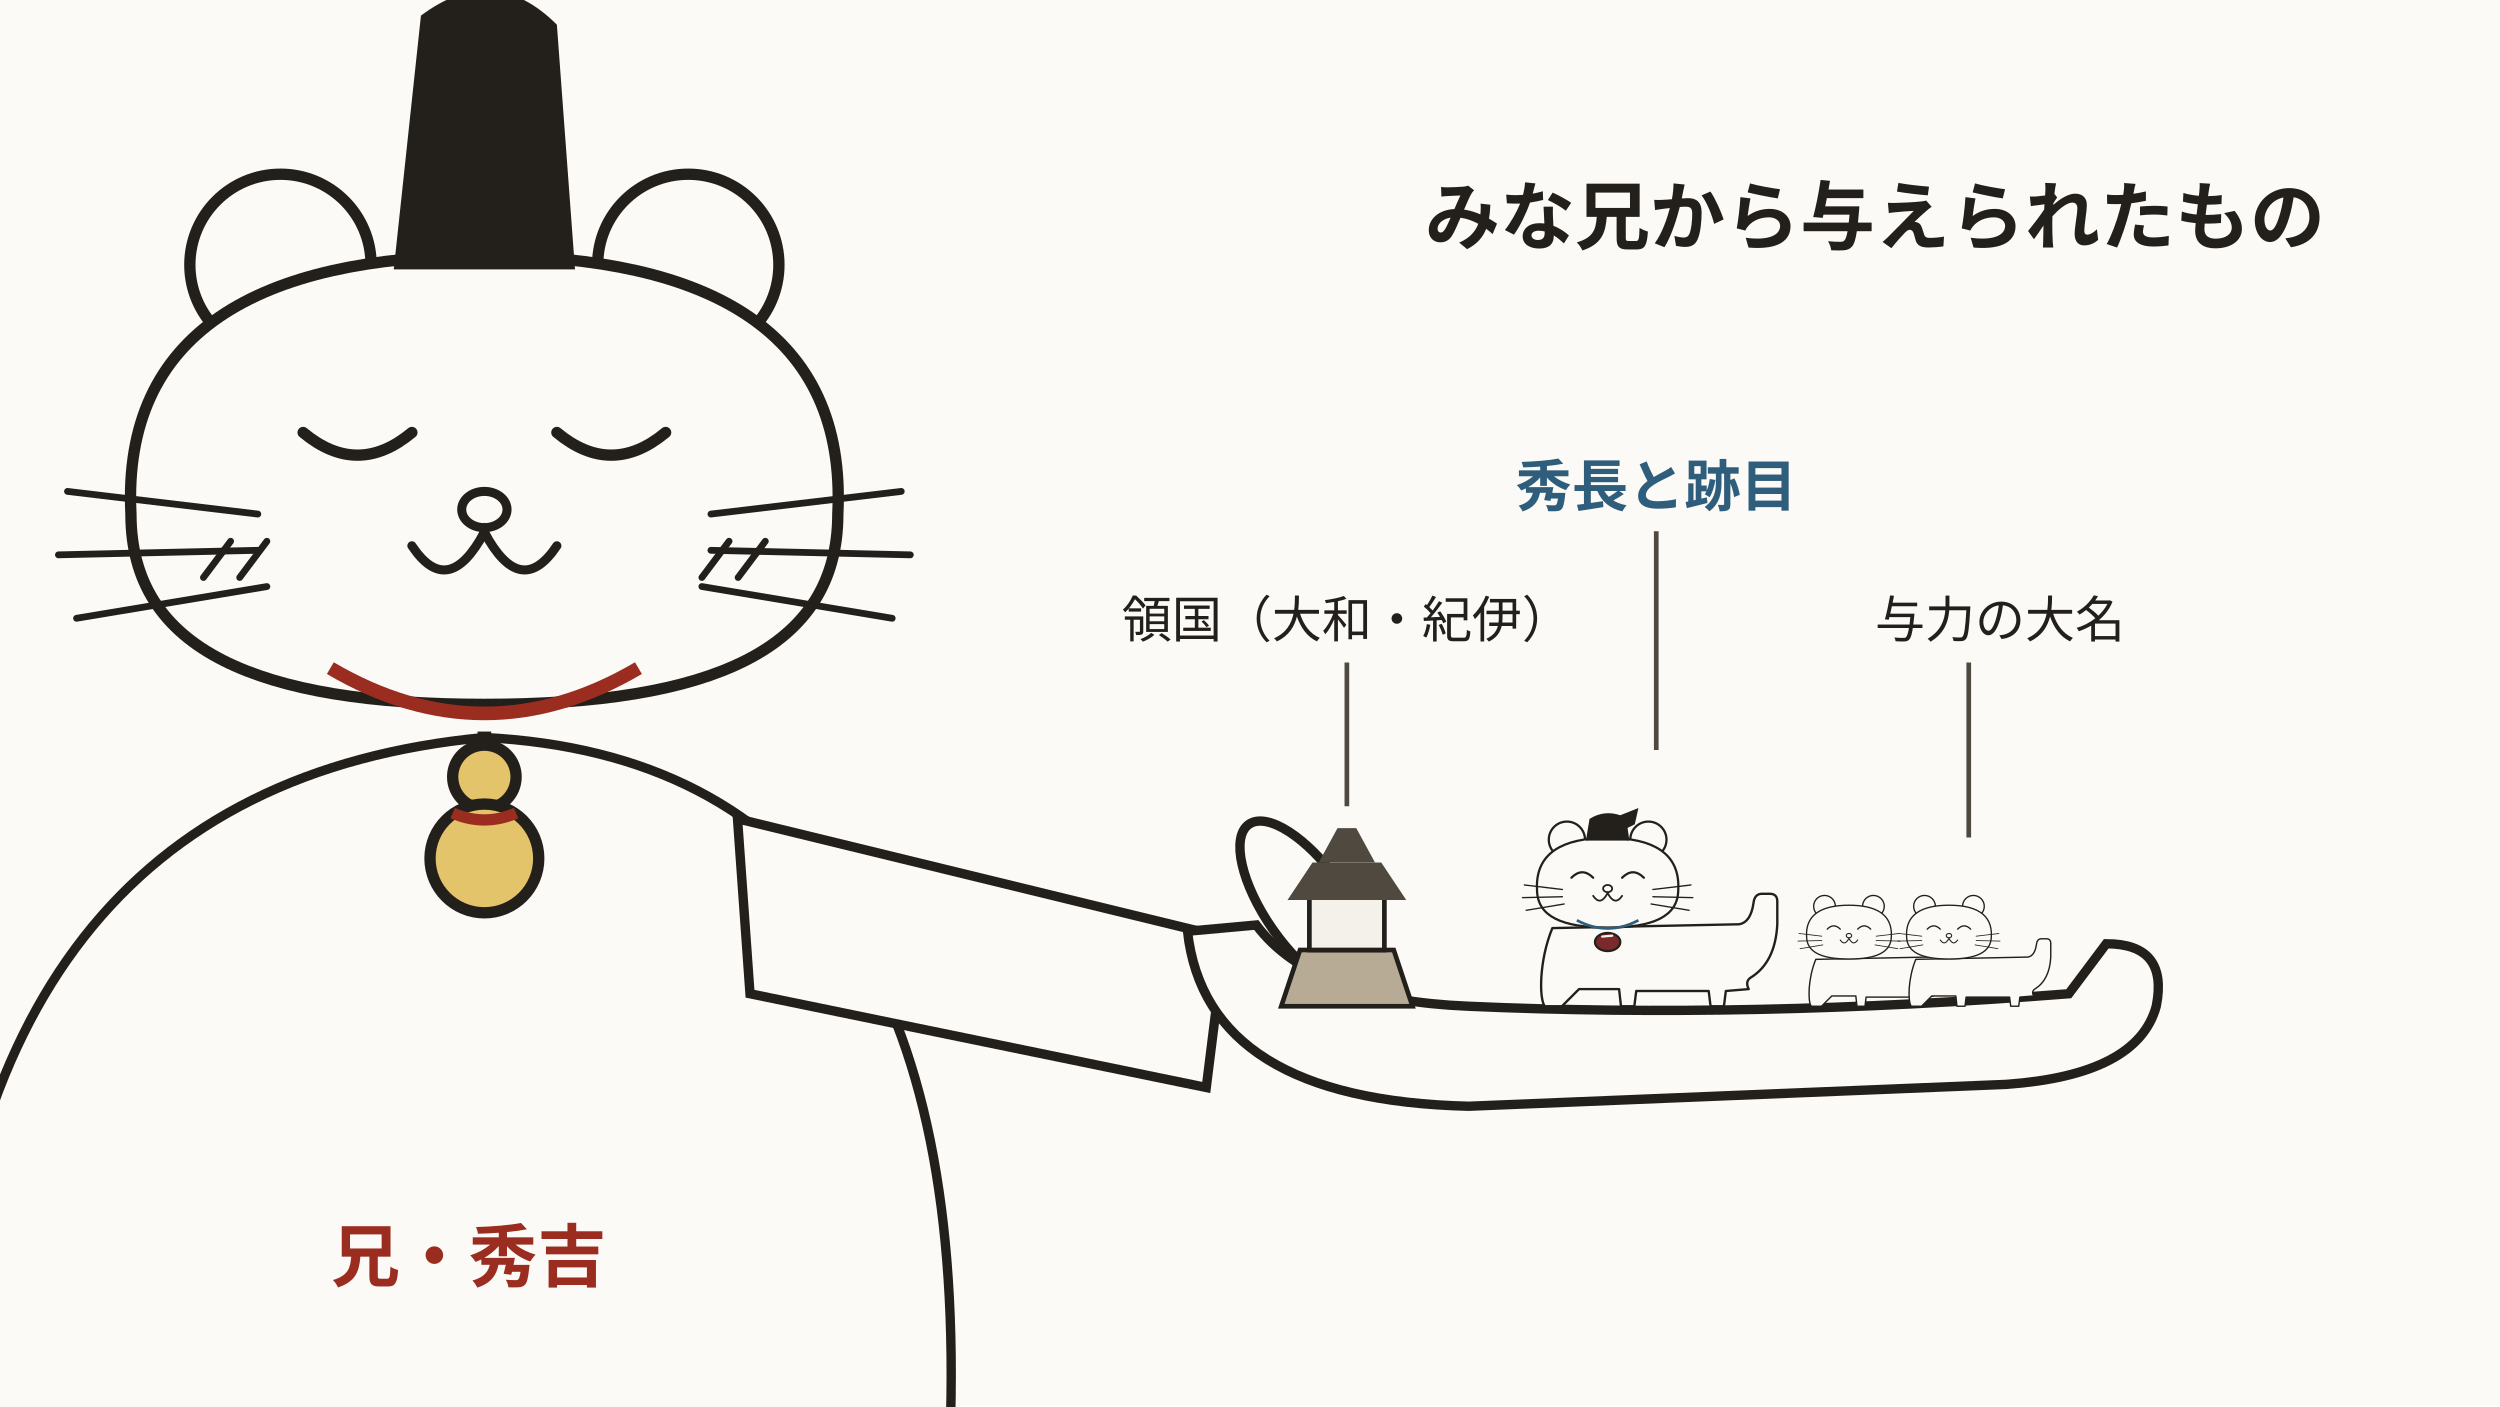
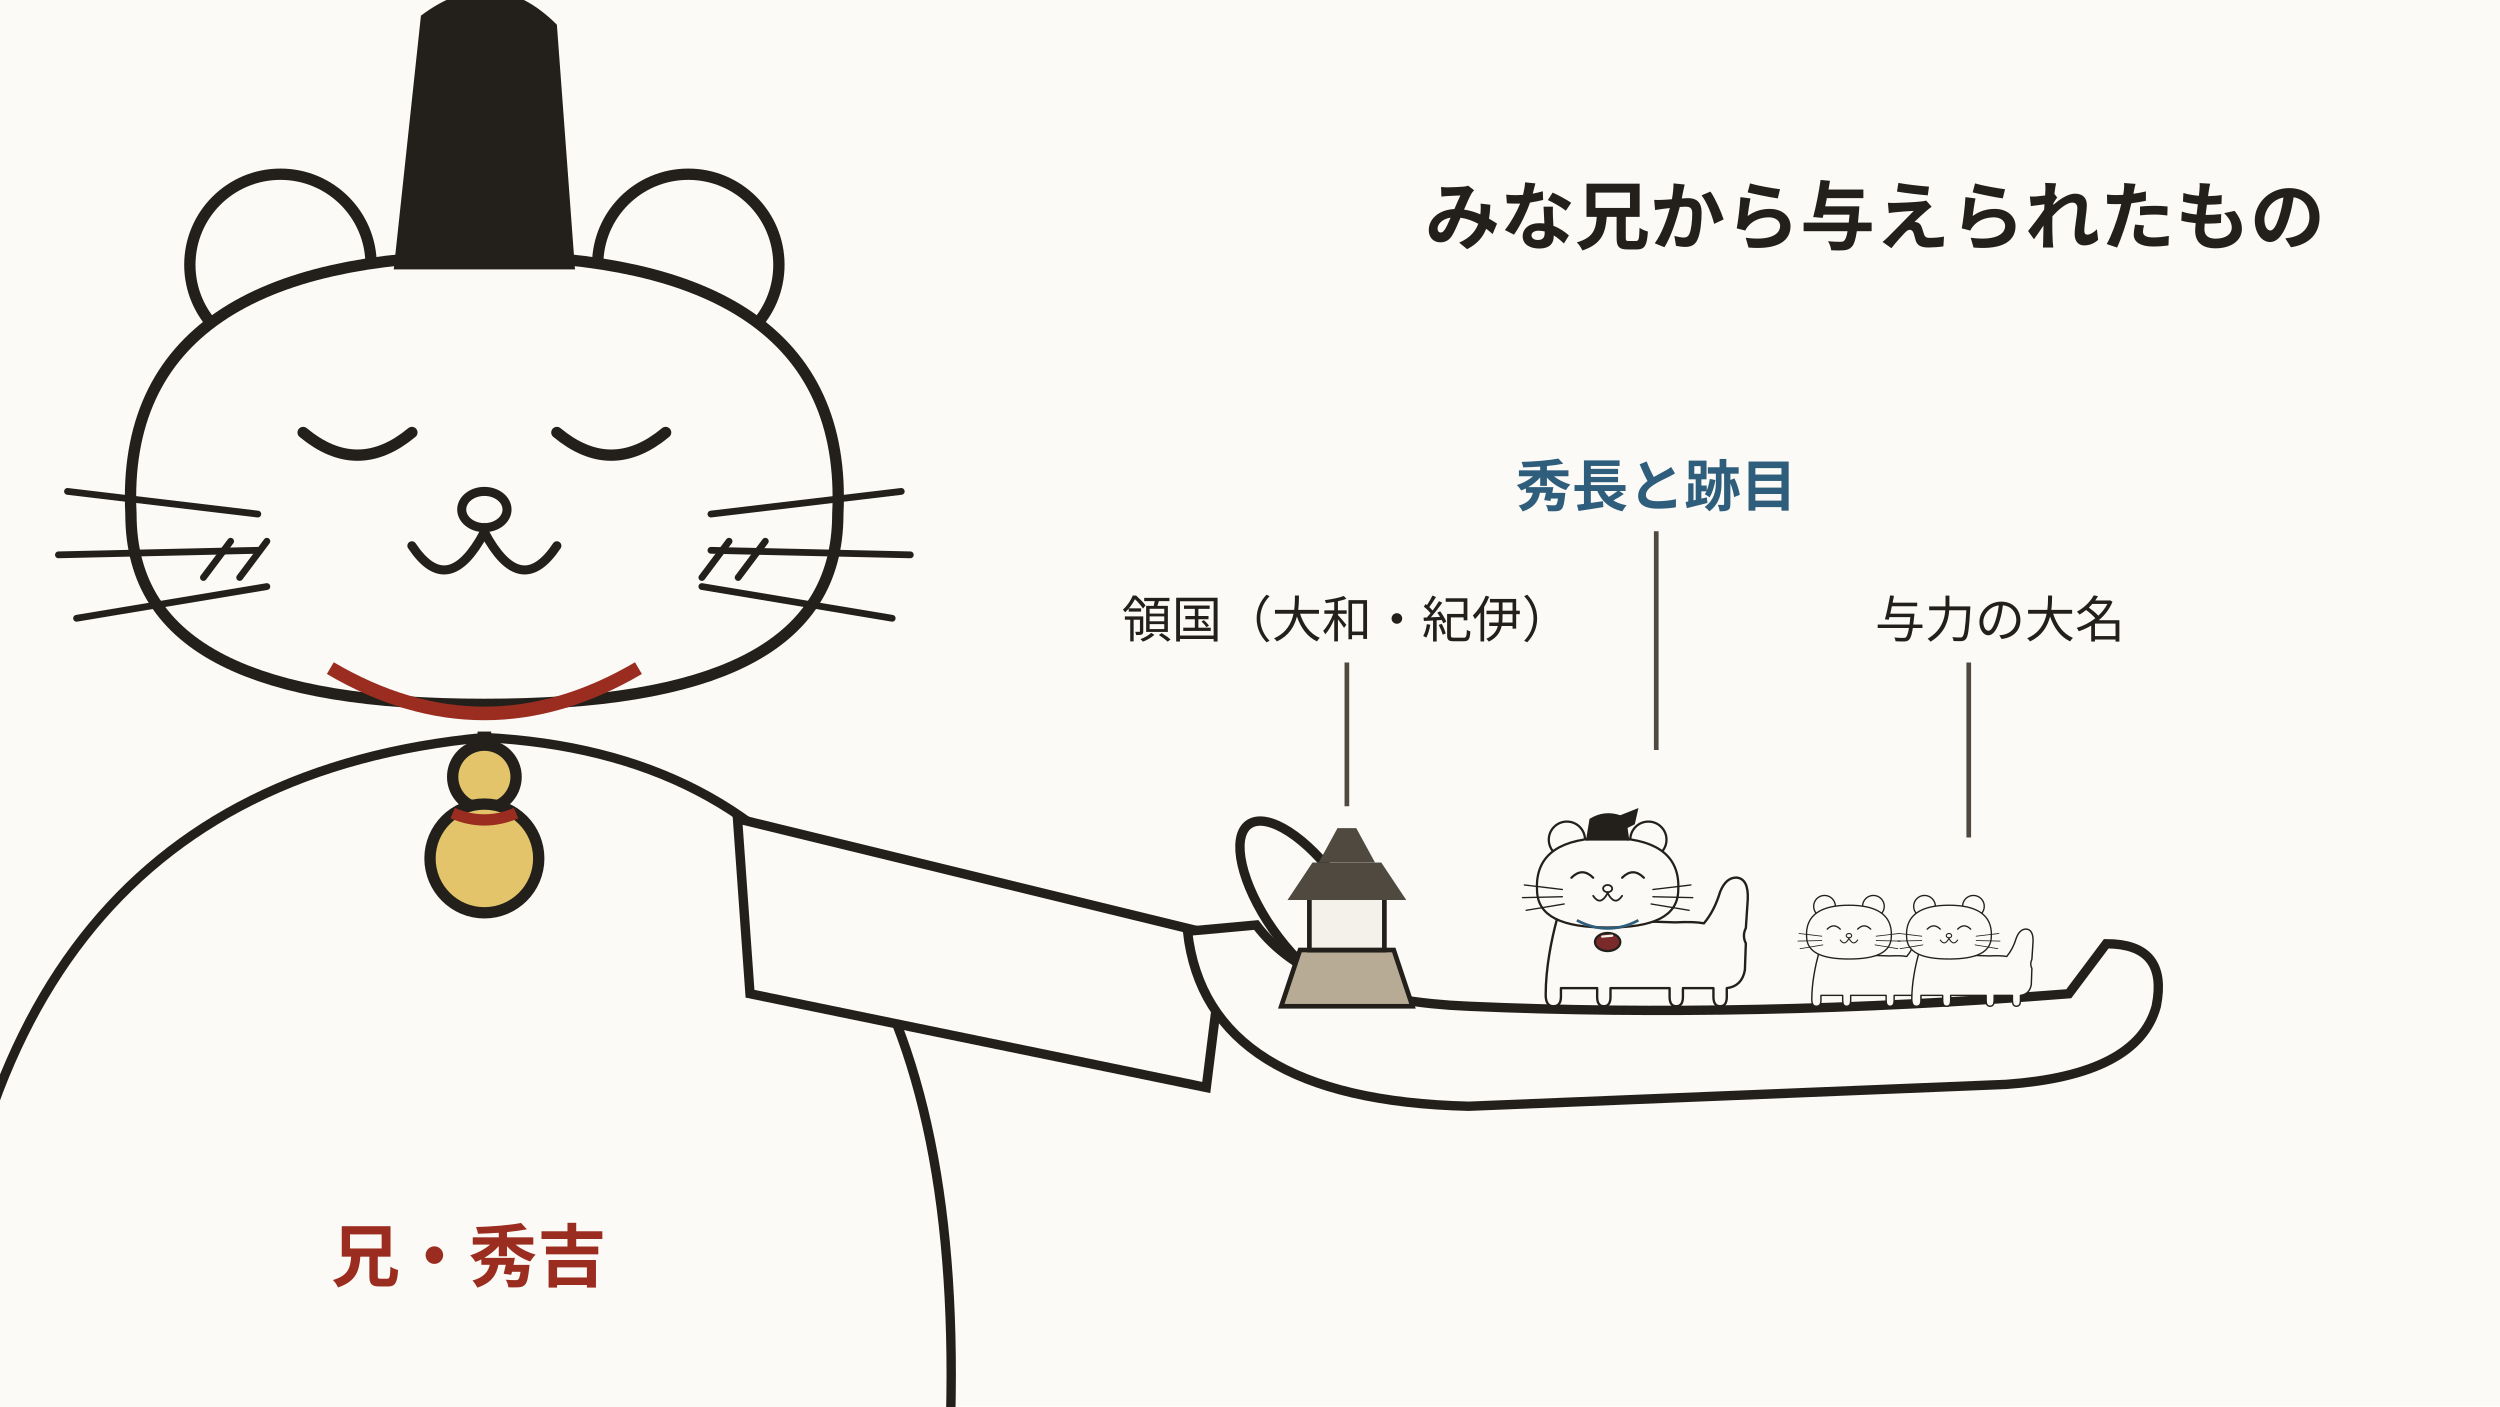
<svg xmlns="http://www.w3.org/2000/svg" viewBox="0 0 800 450" role="img" aria-label="大きな主人の手のひらの上に、小さな家臣が座っているイメージイラスト。手の上には城（領国）と与力の大名も載っている。大きな主人は満足げな顔。人物はみな服を着ない四つ足の猫のキャラ（ぱぱねこ）で描き、秀吉は立烏帽子と首の瓢箪、秀長は折烏帽子と首の小豆で見分ける">
  <defs>
    <g id="pn-ex-cover">
      <path d="M-47,-24 H47 V40 H-47 Z" fill="#fbfaf6" stroke="none" />
      <ellipse cx="0" cy="9" rx="5" ry="4" fill="none" stroke="#23201c" stroke-width="2" />
    </g>
    <g id="pn-ex-ki" fill="none" stroke="#23201c" stroke-linecap="round" stroke-linejoin="round">
      <use href="#pn-ex-cover" />
      <path d="M-44,0 Q-29,-20 -14,0 M14,0 Q29,-20 44,0" stroke-width="3" />
      <path d="M-16,17 Q-8,27 0,14 Q8,27 16,17" stroke-width="2" />
      <path d="M-9,23 Q0,42 9,23 Q0,27 -9,23 Z" fill="#23201c" stroke-width="1.5" />
      <path d="M-64,24 l6,-8 M-56,24 l6,-8 M-48,24 l6,-8 M42,24 l6,-8 M50,24 l6,-8 M58,24 l6,-8" stroke-width="1.5" />
    </g>
    <g id="pn-ex-do" fill="none" stroke="#23201c" stroke-linecap="round">
      <use href="#pn-ex-cover" />
      <path d="M-42,-12 L-17,-2 M17,-2 L42,-12" stroke-width="3" />
      <path d="M-16,28 Q-8,15 0,27 Q8,15 16,28" stroke-width="2" />
    </g>
    <g id="pn-ex-ai" fill="none" stroke="#23201c" stroke-linecap="round">
      <use href="#pn-ex-cover" />
      <path d="M-42,0 L-18,-9 M18,-9 L42,0" stroke-width="2.5" />
      <path d="M-11,27 Q-5,19 0,25 Q5,19 11,27" stroke-width="2" />
    </g>
    <g id="pn-ex-namida">
      <path d="M-34,6 Q-41,18 -34,22 Q-27,18 -34,6 Z" fill="#dfe9f0" stroke="#2f5d7c" stroke-width="2" />
    </g>
    <g id="pn-ex-raku" fill="none" stroke="#23201c" stroke-linecap="round">
      <use href="#pn-ex-cover" />
      <path d="M-40,-8 Q-28,2 -16,-8 M16,-8 Q28,2 40,-8" stroke-width="2.5" />
      <path d="M-16,17 Q-8,29 0,14 Q8,29 16,17" stroke-width="2" />
      <path d="M-62,24 l6,-8 M-54,24 l6,-8 M48,24 l6,-8 M56,24 l6,-8" stroke-width="1.5" />
    </g>
    <g id="pn-head">
      <circle cx="-45" cy="-45" r="20" fill="#fbfaf6" stroke="#23201c" stroke-width="2.5" />
      <circle cx="45" cy="-45" r="20" fill="#fbfaf6" stroke="#23201c" stroke-width="2.5" />
      <path d="M-78,10 C-80,-30 -50,-47 0,-47 C50,-47 80,-30 78,10 C78,40 50,52 0,52 C-50,52 -78,40 -78,10 Z" fill="#fbfaf6" stroke="#23201c" stroke-width="2.5" />
      <path d="M-40,-3 Q-28,-15 -16,-3 M16,-3 Q28,-15 40,-3" fill="none" stroke="#23201c" stroke-width="2.5" stroke-linecap="round" />
      <ellipse cx="0" cy="9" rx="5" ry="4" fill="none" stroke="#23201c" stroke-width="2" />
      <path d="M-16,17 Q-8,29 0,14 Q8,29 16,17" fill="none" stroke="#23201c" stroke-width="2" stroke-linecap="round" />
      <path d="M-50,10 L-92,5 M-50,18 L-94,19 M-48,26 L-90,33 M50,10 L92,5 M50,18 L94,19 M48,26 L90,33" stroke="#23201c" stroke-width="1.5" stroke-linecap="round" />
    </g>
    <g id="pn-base">
-       <path d="M-109,-82 C-123,-48 -123,-8 -117,0 L-99,0 L-81,-18 L-39,-18 L-37,0 L-23,0 L-21,-16 L55,-16 L57,0 L71,0 L73,-16 L97,-18 Q93,-26 99,-30 Q125,-46 127,-86 L127,-110 Q127,-118 119,-118 L111,-118 Q103,-118 102,-108 Q99,-88 87,-86 Z" fill="#fbfaf6" stroke="#23201c" stroke-width="2.5" stroke-linejoin="round" />
+       <path d="M-104,-92 C-110,-70 -116,-40 -116,-12 Q-116,0 -108,0 Q-100,0 -100,-10 L-100,-19 L-62,-19 L-62,-10 Q-62,0 -55,0 Q-48,0 -48,-10 L-48,-19 L14,-19 L14,-10 Q14,0 21,0 Q28,0 28,-10 L28,-19 L60,-19 L60,-10 Q60,0 67,0 Q74,0 74,-10 L74,-19 Q90,-21 93,-38 L94,-66 Q90,-74 94,-82 L96,-112 Q97,-134 84,-135 Q73,-135 67,-120 Q61,-100 50,-87 Q40,-89 20,-88 L-104,-92 Z" fill="#fbfaf6" stroke="#23201c" stroke-width="2.5" stroke-linejoin="round" />
      <use href="#pn-head" transform="translate(-51,-132) scale(0.95)" />
    </g>
  </defs>
  <rect width="800" height="450" fill="#fbfaf6" />
  <path d="M-20,460 Q-14,252 155,236 Q312,244 304,460 Z" fill="#fbfaf6" stroke="#23201c" stroke-width="3" />
  <g transform="translate(155,150) scale(1.45)">
    <use href="#pn-head" />
    <use href="#pn-ex-raku" />
    <path d="M-20,-44 L-14,-100 Q2,-112 16,-98 L20,-44 Z" fill="#23201c" />
    <path d="M-34,44 Q0,64 34,44" fill="none" stroke="#9b2d20" stroke-width="3" />
    <path d="M0,58 V62" stroke="#23201c" stroke-width="3" />
    <circle cx="0" cy="68" r="7" fill="#e3c46a" stroke="#23201c" stroke-width="2.5" />
    <circle cx="0" cy="86" r="12" fill="#e3c46a" stroke="#23201c" stroke-width="2.5" />
    <path d="M-7,76 Q0,79 7,76" fill="none" stroke="#9b2d20" stroke-width="2.5" />
  </g>
  <path d="M236,262 L392,300 L386,348 L240,318 Z" fill="#fbfaf6" stroke="#23201c" stroke-width="3" />
  <ellipse cx="418" cy="290" rx="13" ry="32" transform="rotate(-35 418 290)" fill="#fbfaf6" stroke="#23201c" stroke-width="3" />
  <path d="M380,298 Q386,352 470,354 L642,347 Q684,344 690,322 Q694,302 674,302 L662,318 Q560,326 470,322 Q420,320 402,296 Z" fill="#fbfaf6" stroke="#23201c" stroke-width="3" />
  <path d="M410,322 L452,322 L446,304 L416,304 Z" fill="#b8ab95" stroke="#23201c" stroke-width="1.5" />
  <rect x="419" y="286" width="24" height="18" fill="#f4f1ea" stroke="#23201c" stroke-width="1.5" />
  <path d="M412,288 L450,288 L442,276 L420,276 Z" fill="#4f4940" />
  <path d="M422,276 L440,276 L434,265 L428,265 Z" fill="#4f4940" />
  <g transform="translate(530,322) scale(0.305,0.305)">
    <use href="#pn-base" />
    <g transform="translate(-51,-132) scale(0.95)">
      <path d="M-24,-44 L-20,-68 Q-4,-78 14,-72 L34,-80 L30,-62 L22,-58 L24,-44 Z" fill="#23201c" />
      <path d="M-34,44 Q0,62 34,44" fill="none" stroke="#2f5d7c" stroke-width="3" />
      <ellipse cx="0" cy="68" rx="14" ry="10" fill="#7a2a2a" stroke="#23201c" stroke-width="2.5" />
      <path d="M-6,62 L5,61" stroke="#f4f1ea" stroke-width="2.5" stroke-linecap="round" />
    </g>
  </g>
  <g transform="translate(601,322) scale(0.183,0.183)">
    <use href="#pn-base" />
  </g>
  <g transform="translate(633,322) scale(0.183,0.183)">
    <use href="#pn-base" />
  </g>
  <g font-family="'Noto Serif JP','Yu Mincho','Hiragino Mincho ProN',serif" fill="#23201c">
    <text x="600" y="78" font-size="24" font-weight="700" text-anchor="middle">みな兄から与えられたもの</text>
    <text x="150" y="410" font-size="22" font-weight="700" fill="#9b2d20" text-anchor="middle">兄・秀吉</text>
    <g stroke="#4f4940" stroke-width="1.5">
      <path d="M431,212 V258" />
      <path d="M530,170 V240" />
      <path d="M630,212 V268" />
    </g>
    <text x="431" y="204" font-size="16" text-anchor="middle">領国（大和・紀伊）</text>
    <text x="530" y="162" font-size="18" font-weight="700" fill="#2f5d7c" text-anchor="middle">秀長と跡目</text>
    <text x="640" y="204" font-size="16" text-anchor="middle">与力の大名</text>
  </g>
</svg>
